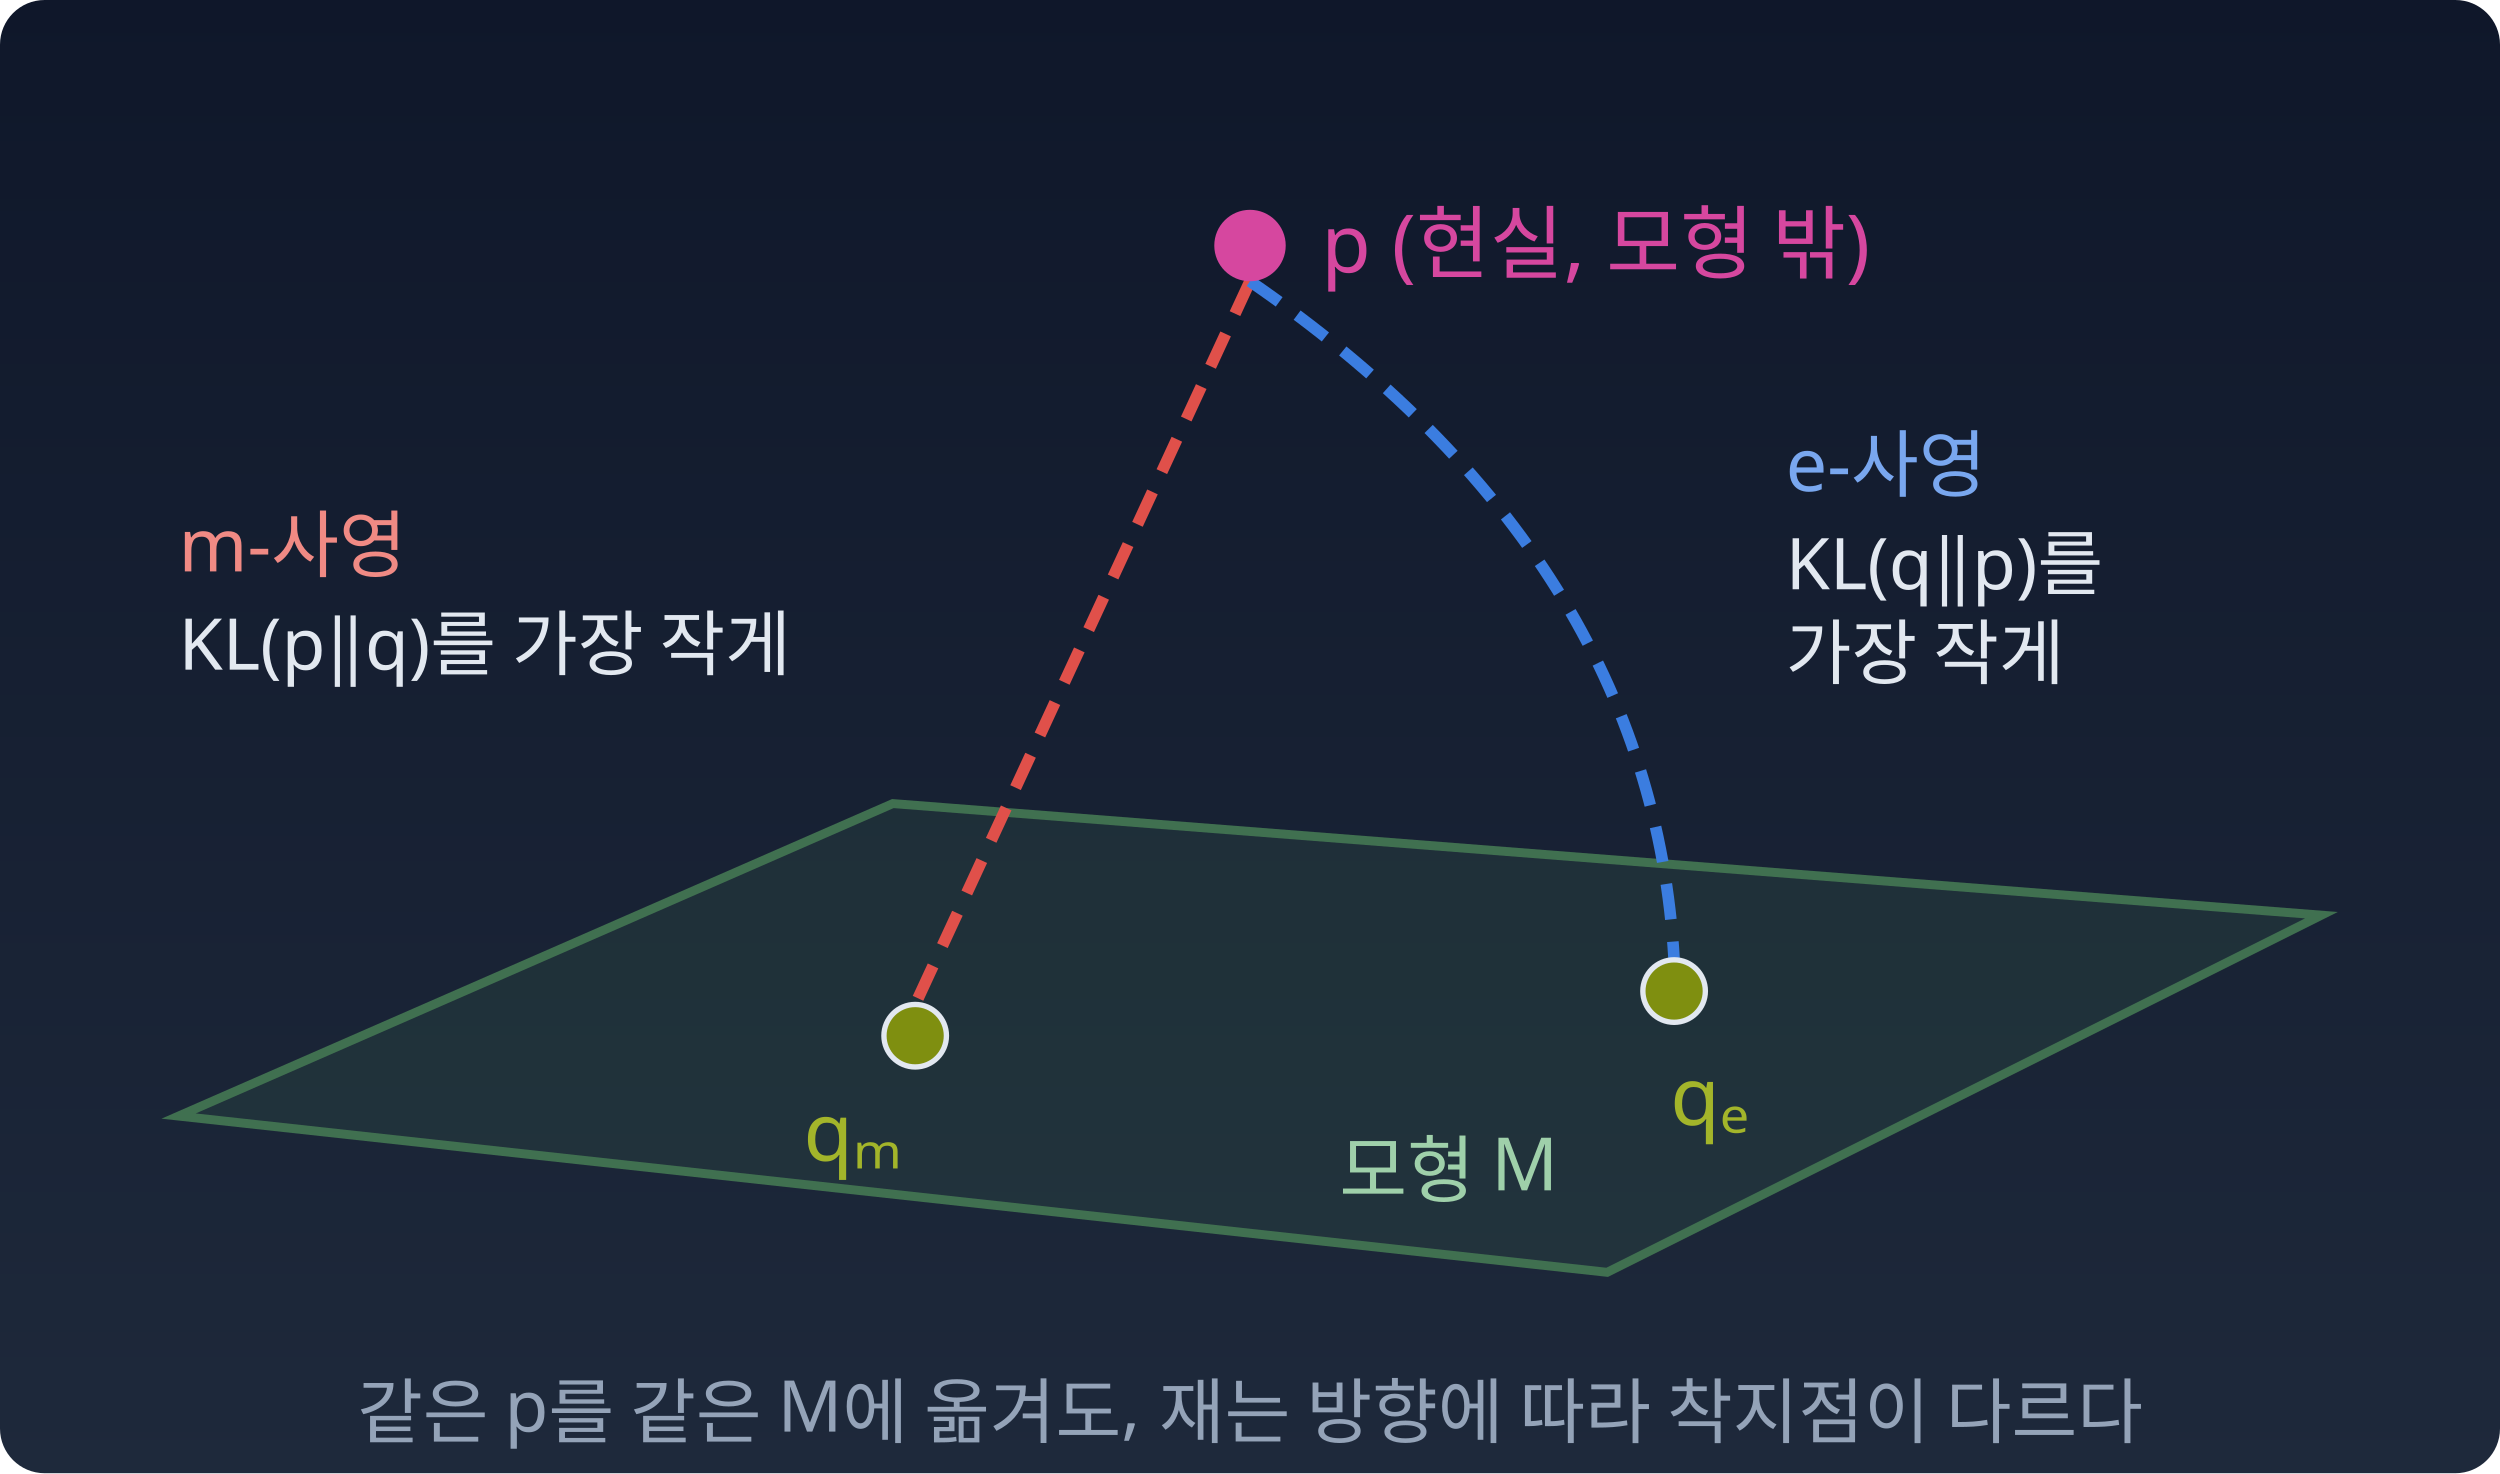
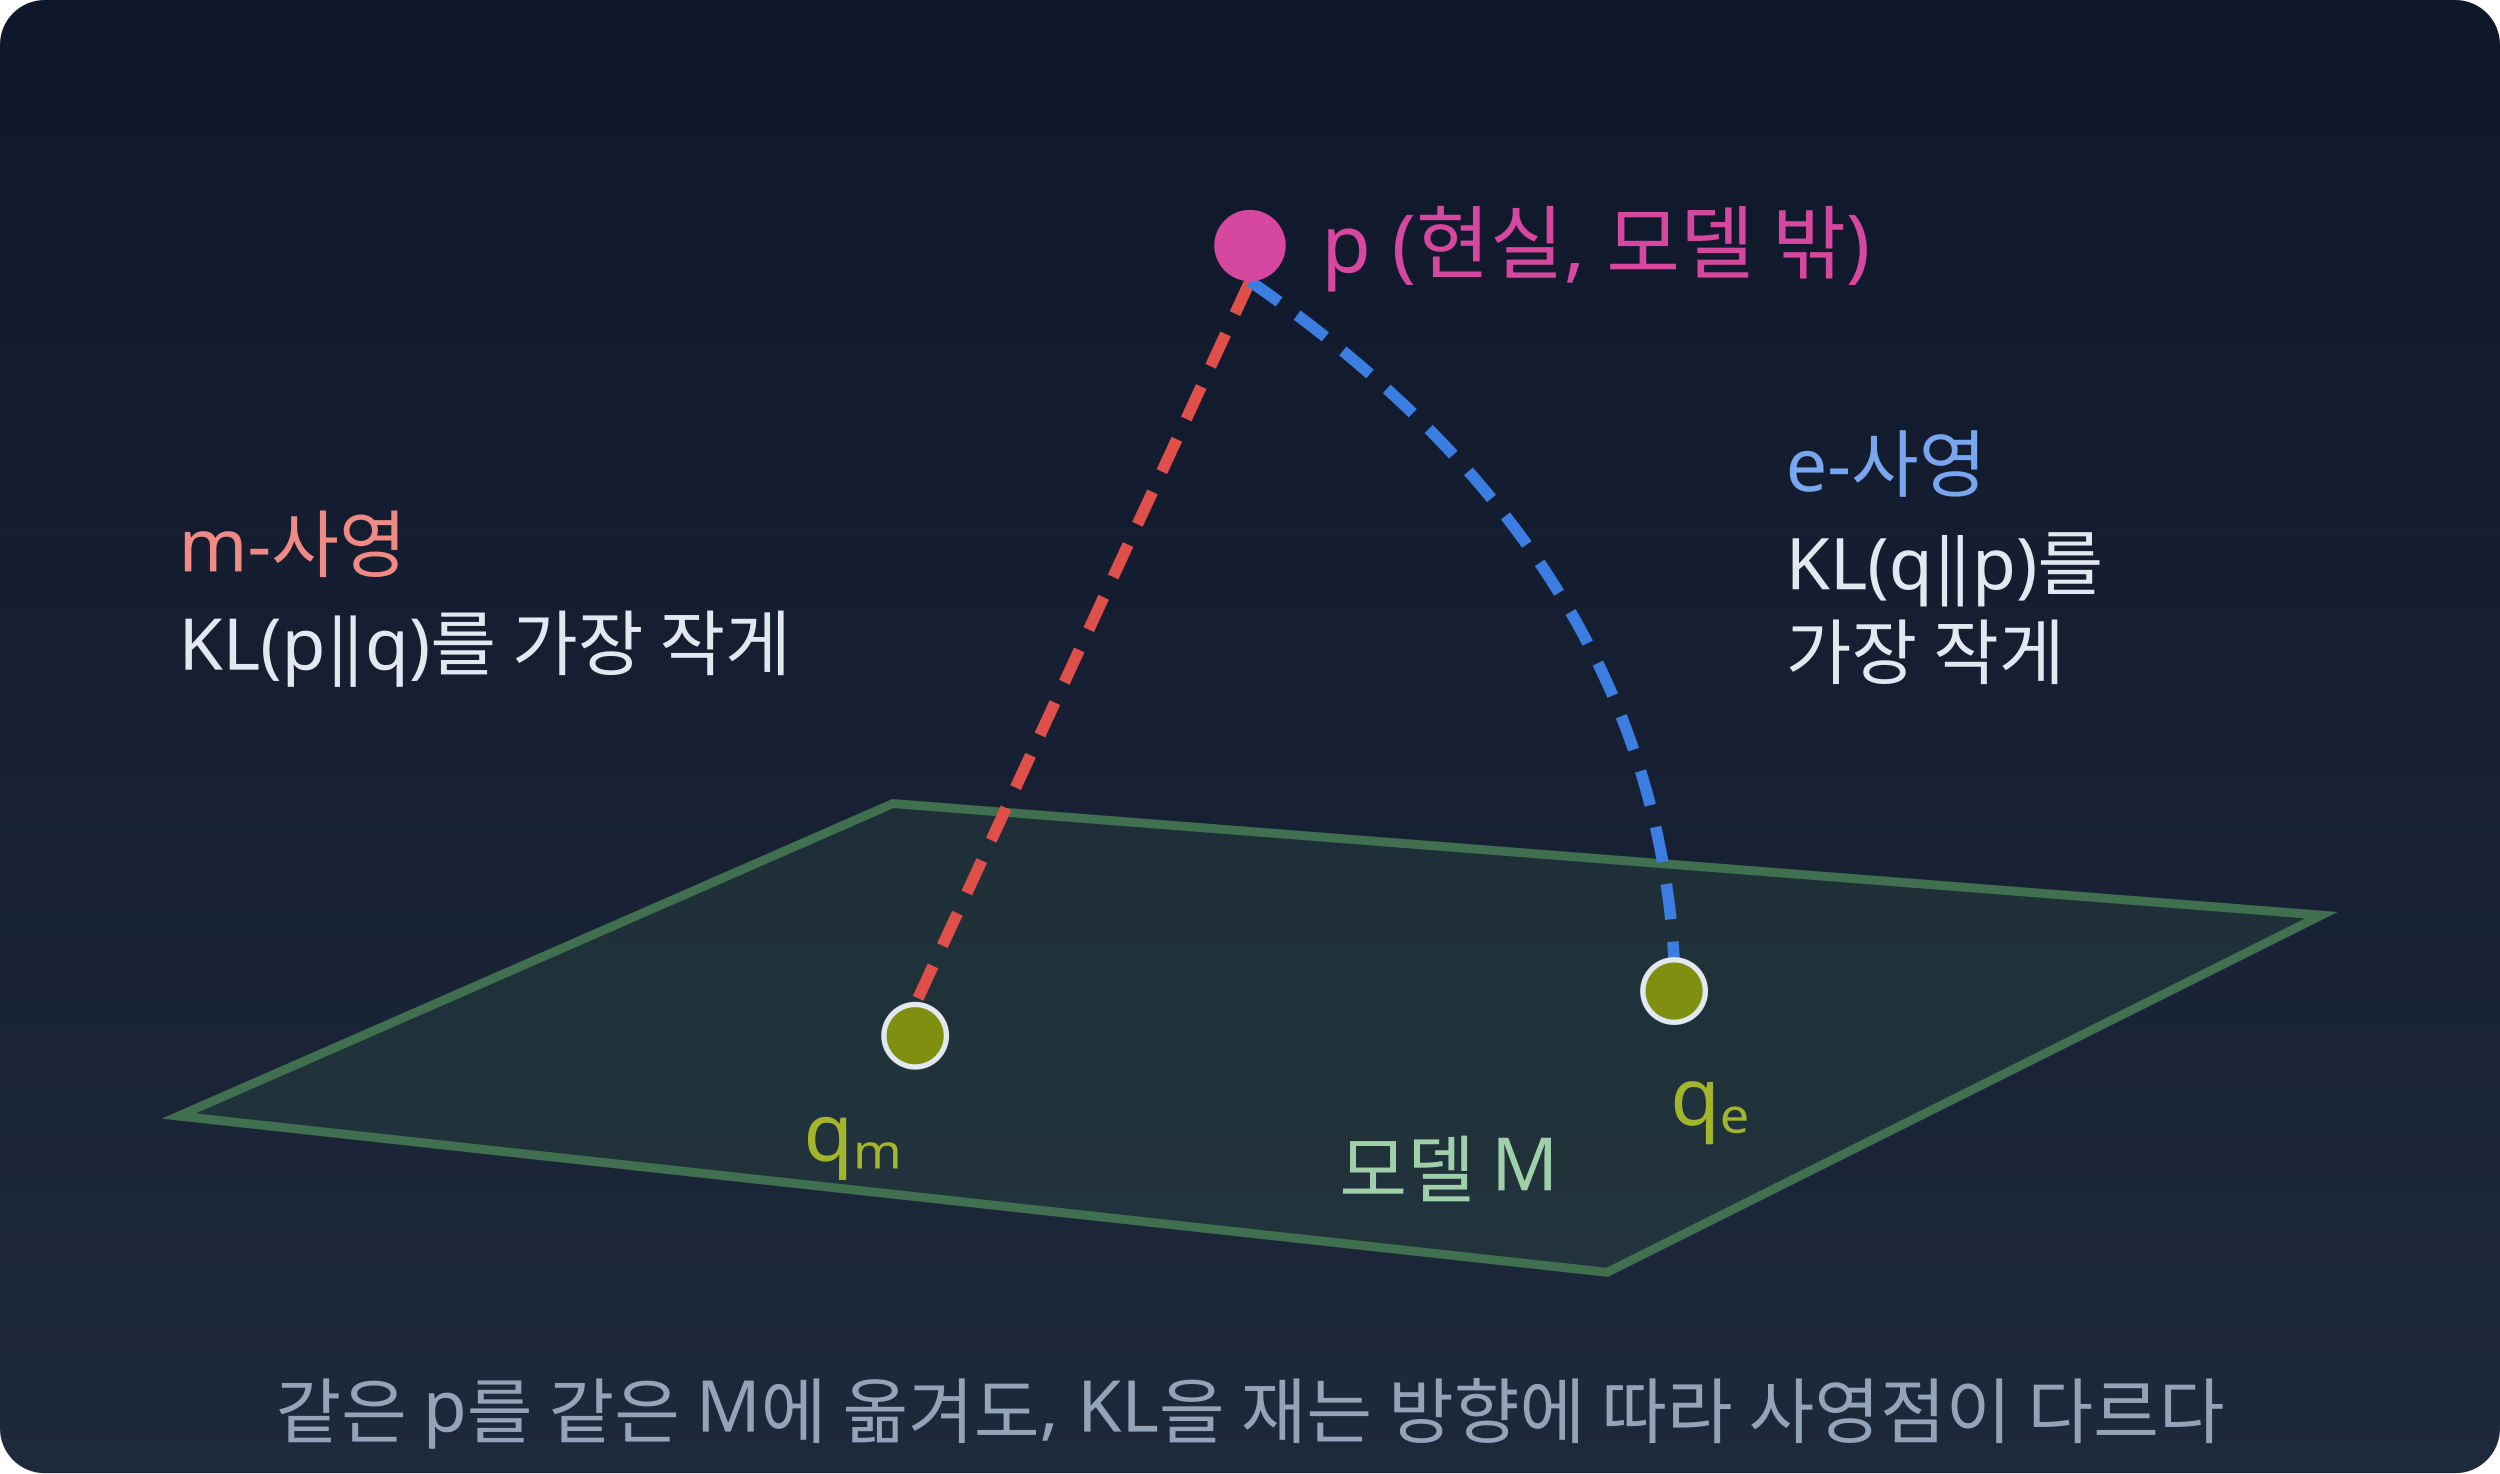
<svg xmlns="http://www.w3.org/2000/svg" viewBox="0 0 560 330" font-family="'Noto Sans KR', sans-serif">
  <defs>
    <linearGradient id="bg11p" x1="0" y1="0" x2="0" y2="1">
      <stop offset="0%" stop-color="#0f172a" />
      <stop offset="100%" stop-color="#1e293b" />
    </linearGradient>
  </defs>
  <rect width="560" height="330" fill="url(#bg11p)" rx="10" />
  <path d="M 40 250 L 200 180 L 520 205 L 360 285 Z" fill="#407050" fill-opacity="0.18" stroke="#407050" stroke-width="2" />
-   <text x="300" y="268" font-size="16.5" fill="#9fd0aa">모형 M</text>
+   <text x="300" y="268" font-size="16.5" fill="#9fd0aa">모델 M</text>
  <path d="M 280 63 L 205 225" stroke="#e0504a" stroke-width="2.6" stroke-dasharray="8 5" fill="none" />
  <path d="M 280 63 Q 370 125 375 215" stroke="#3b7de0" stroke-width="2.6" stroke-dasharray="8 5" fill="none" />
  <circle cx="280" cy="55" r="8" fill="#d6479f" />
-   <text x="296" y="61" font-size="18" fill="#d6479f">p (현실, 모형 밖)</text>
+   <text x="296" y="61" font-size="18" fill="#d6479f">p (현실, 모델 밖)</text>
  <circle cx="205" cy="232" r="7" fill="#7f8f10" stroke="#e2e8f0" stroke-width="1.2" />
  <circle cx="375" cy="222" r="7" fill="#7f8f10" stroke="#e2e8f0" stroke-width="1.2" />
  <text x="191" y="260" font-size="18" fill="#a3b52a" text-anchor="middle">qₘ</text>
  <text x="383" y="252" font-size="18" fill="#a3b52a" text-anchor="middle">qₑ</text>
  <text x="40" y="128" font-size="16.5" fill="#f08a84">m-사영</text>
  <text x="40" y="150" font-size="16" fill="#e2e8f0">KL(p‖q)를 가장 작게</text>
  <text x="400" y="110" font-size="16.5" fill="#79a7ef">e-사영</text>
  <text x="400" y="132" font-size="16" fill="#e2e8f0">KL(q‖p)를</text>
  <text x="400" y="152" font-size="16" fill="#e2e8f0">가장 작게</text>
-   <text x="280" y="322" font-size="16" fill="#94a3b8" text-anchor="middle">같은 p를 같은 M에 옮겨도, 재는 방향에 따라 착지점이 다르다</text>
+   <text x="280" y="322" font-size="16" fill="#94a3b8" text-anchor="middle">같은 p를 같은 M에 옮겨도, KL을 재는 방향에 따라 사영점이 다르다</text>
</svg>
